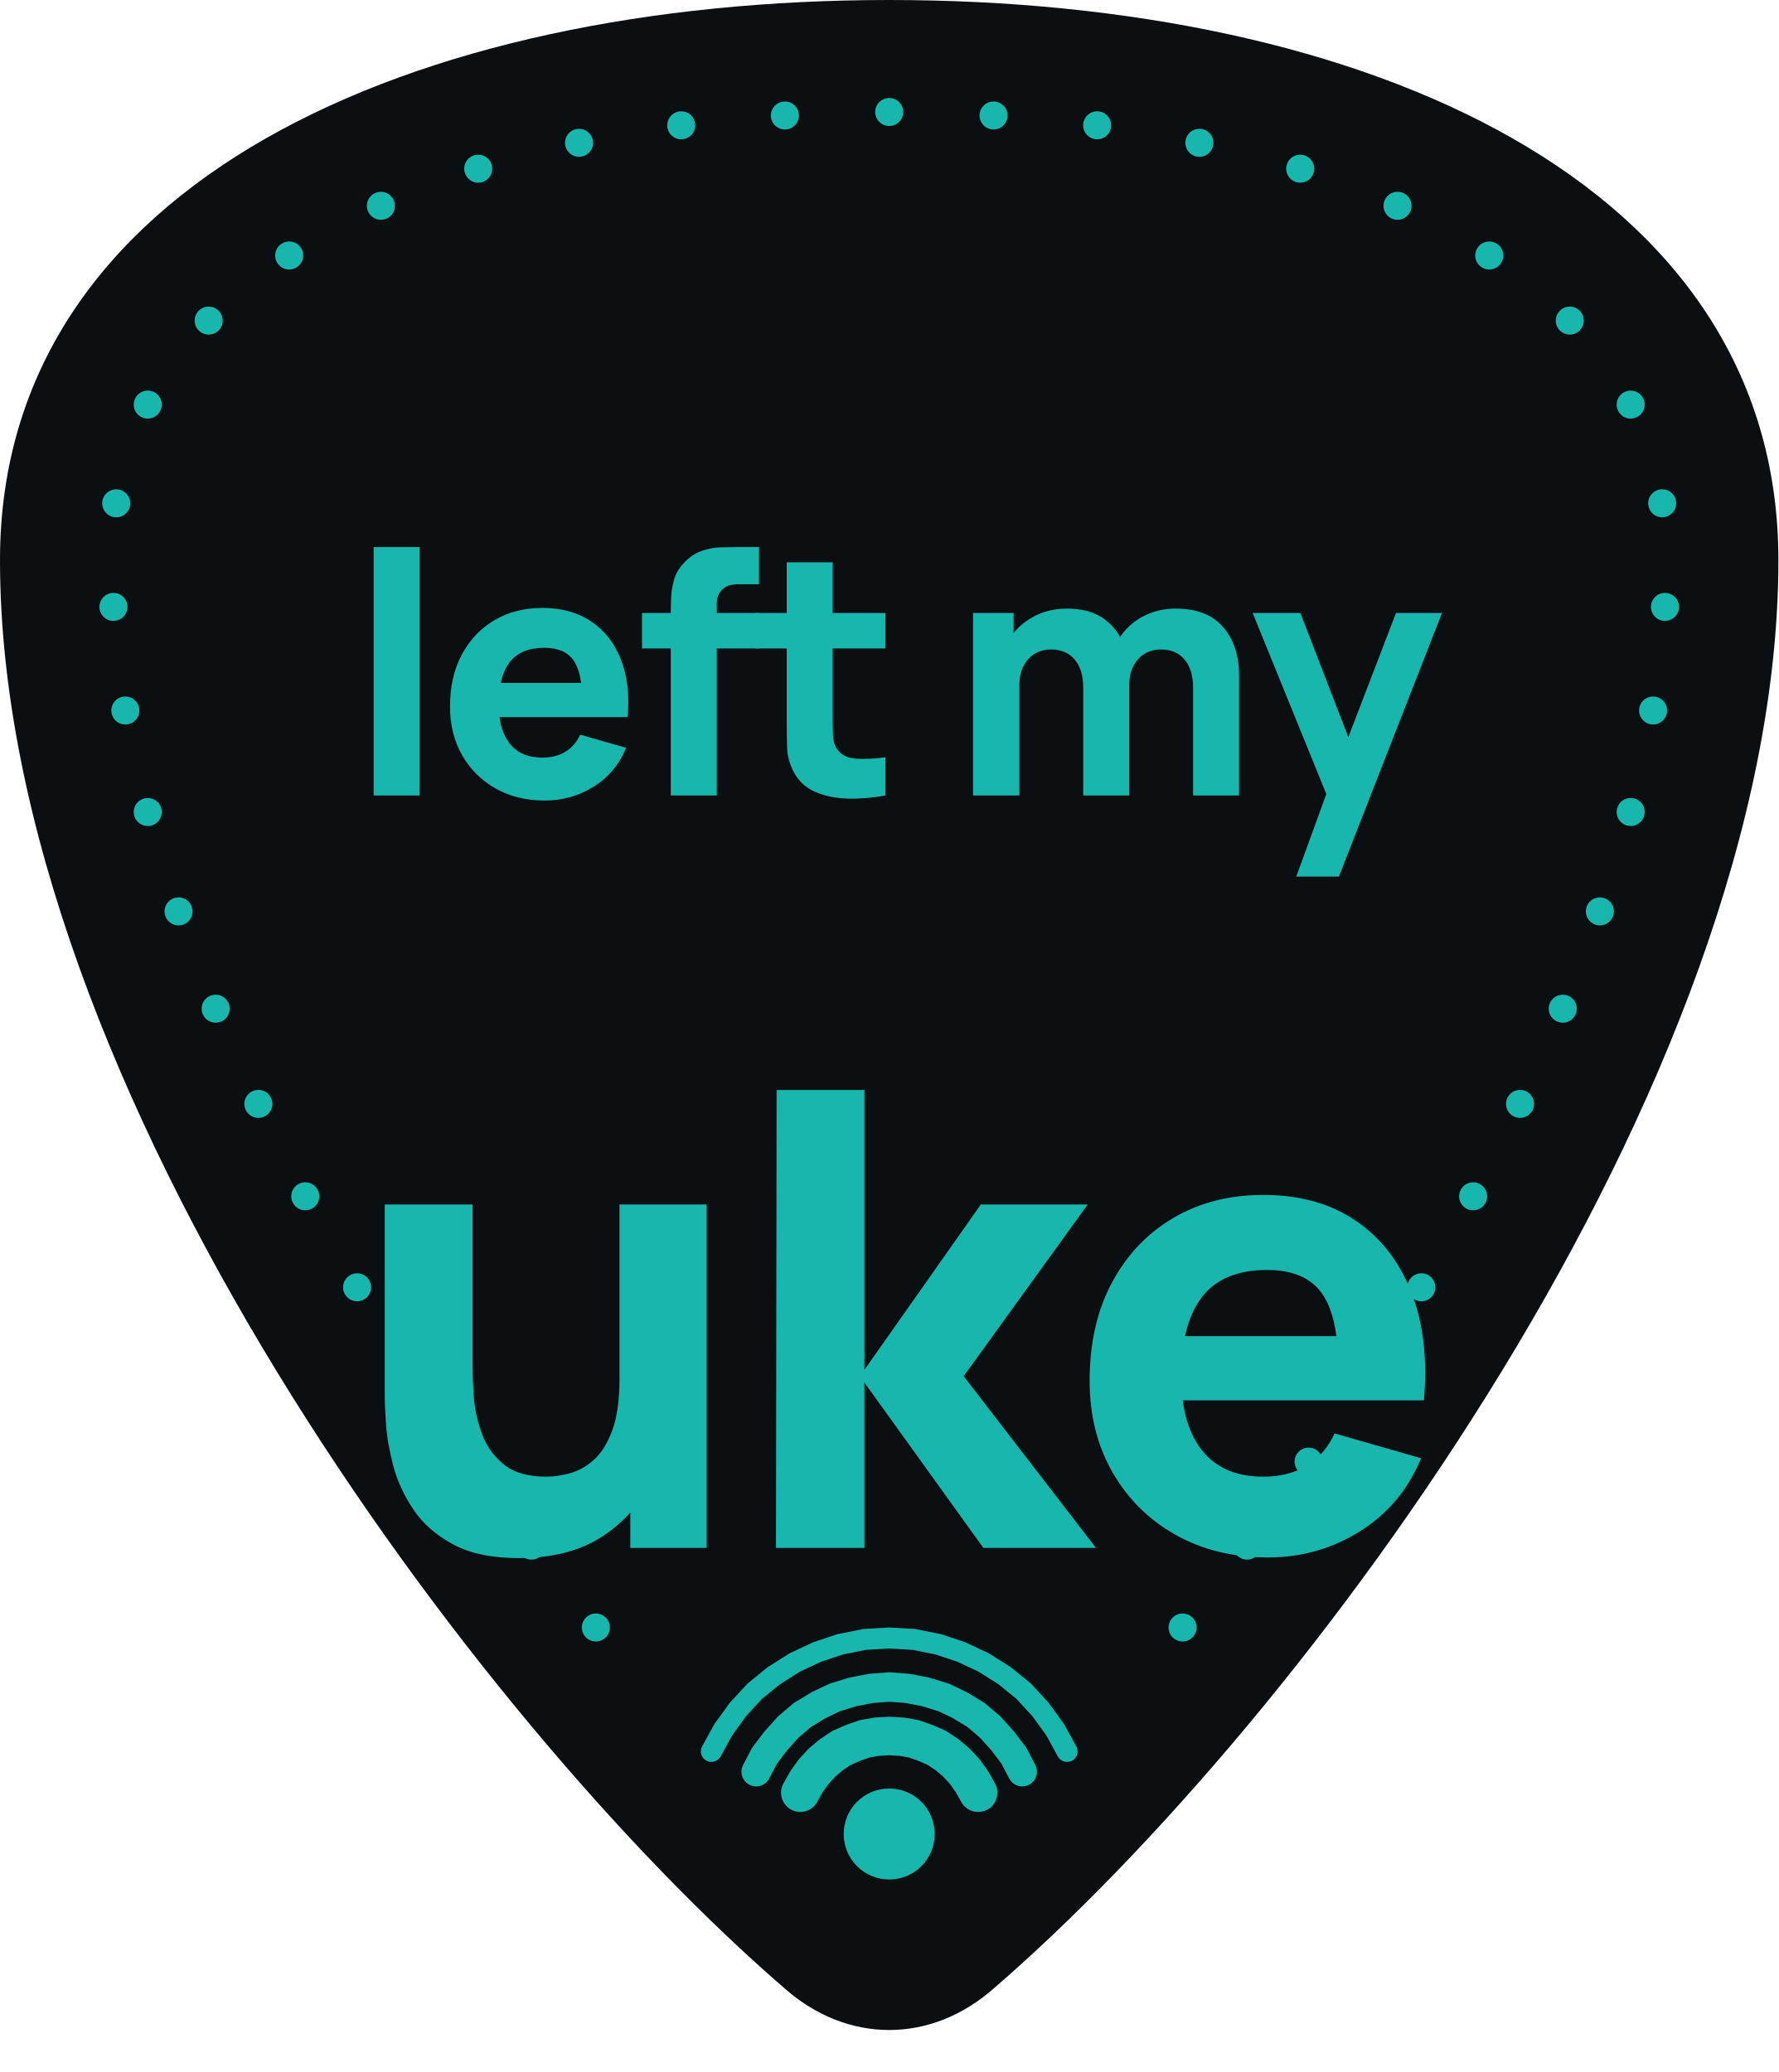
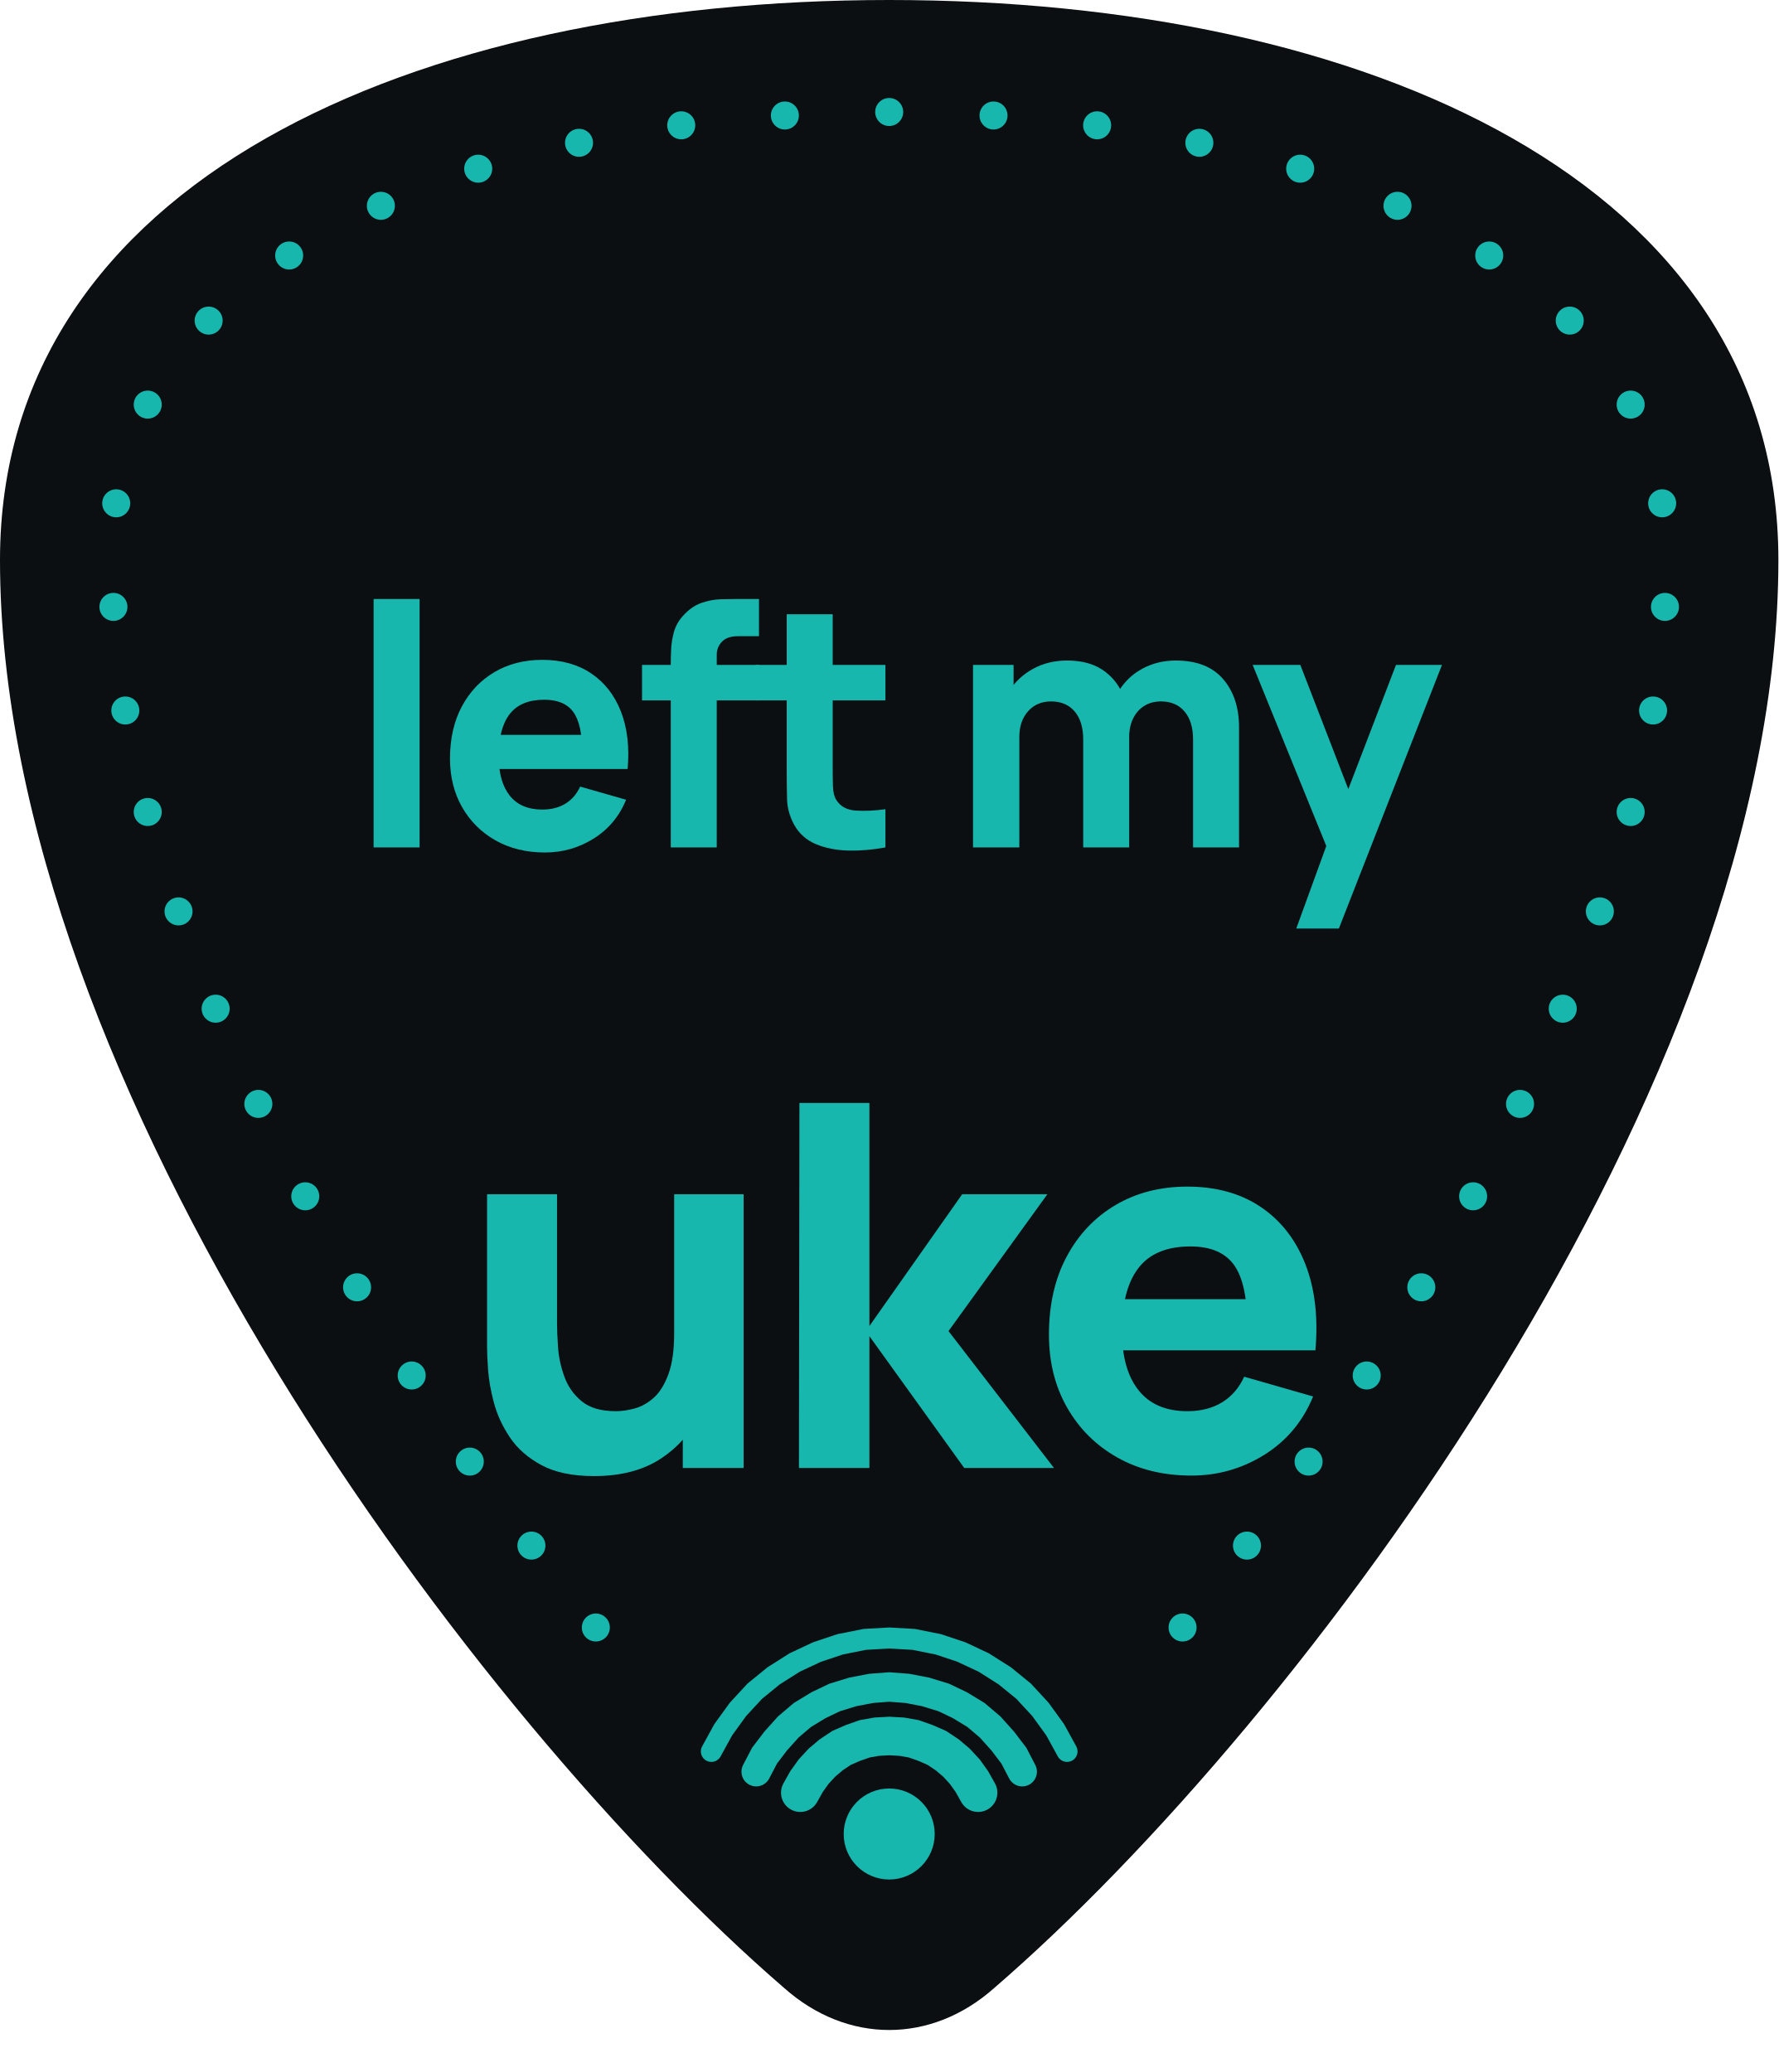
<svg xmlns="http://www.w3.org/2000/svg" viewBox="0 0 25.4 29.6" width="25.4mm" height="29.6mm">
  <defs>
    <clipPath id="pk">
      <path d="M 12.7 0.0 C 19.5 0.0 25.4 2.6 25.4 8.0 C 25.4 15.5 18.6 24.6 14.2 28.4 C 13.3 29.2 12.1 29.2 11.2 28.4 C 6.8 24.6 0.0 15.5 0.0 8.0 C 0.0 2.6 5.9 0.0 12.7 0.0 Z" />
    </clipPath>
  </defs>
  <path d="M 12.7 0.0 C 19.5 0.0 25.4 2.6 25.4 8.0 C 25.4 15.5 18.6 24.6 14.2 28.4 C 13.3 29.2 12.1 29.2 11.2 28.4 C 6.8 24.6 0.0 15.5 0.0 8.0 C 0.0 2.6 5.9 0.0 12.7 0.0 Z" fill="#0B0F12" />
  <g clip-path="url(#pk)">
    <circle cx="12.70" cy="1.60" r="0.2" fill="#17B7AE" />
    <circle cx="14.19" cy="1.65" r="0.2" fill="#17B7AE" />
    <circle cx="15.67" cy="1.79" r="0.2" fill="#17B7AE" />
    <circle cx="17.13" cy="2.04" r="0.2" fill="#17B7AE" />
    <circle cx="18.57" cy="2.41" r="0.2" fill="#17B7AE" />
    <circle cx="19.96" cy="2.94" r="0.2" fill="#17B7AE" />
    <circle cx="21.27" cy="3.65" r="0.2" fill="#17B7AE" />
    <circle cx="22.42" cy="4.58" r="0.2" fill="#17B7AE" />
    <circle cx="23.29" cy="5.78" r="0.2" fill="#17B7AE" />
    <circle cx="23.74" cy="7.19" r="0.2" fill="#17B7AE" />
    <circle cx="23.78" cy="8.67" r="0.2" fill="#17B7AE" />
    <circle cx="23.61" cy="10.15" r="0.2" fill="#17B7AE" />
    <circle cx="23.29" cy="11.60" r="0.2" fill="#17B7AE" />
    <circle cx="22.85" cy="13.02" r="0.2" fill="#17B7AE" />
    <circle cx="22.32" cy="14.41" r="0.2" fill="#17B7AE" />
    <circle cx="21.71" cy="15.77" r="0.2" fill="#17B7AE" />
    <circle cx="21.04" cy="17.09" r="0.2" fill="#17B7AE" />
    <circle cx="20.30" cy="18.39" r="0.2" fill="#17B7AE" />
    <circle cx="19.52" cy="19.65" r="0.2" fill="#17B7AE" />
    <circle cx="18.69" cy="20.88" r="0.2" fill="#17B7AE" />
    <circle cx="17.81" cy="22.08" r="0.2" fill="#17B7AE" />
    <circle cx="16.89" cy="23.25" r="0.2" fill="#17B7AE" />
    <circle cx="8.51" cy="23.25" r="0.2" fill="#17B7AE" />
    <circle cx="7.59" cy="22.08" r="0.2" fill="#17B7AE" />
    <circle cx="6.71" cy="20.88" r="0.2" fill="#17B7AE" />
    <circle cx="5.88" cy="19.65" r="0.2" fill="#17B7AE" />
    <circle cx="5.10" cy="18.39" r="0.2" fill="#17B7AE" />
    <circle cx="4.36" cy="17.09" r="0.2" fill="#17B7AE" />
    <circle cx="3.69" cy="15.77" r="0.2" fill="#17B7AE" />
    <circle cx="3.08" cy="14.41" r="0.2" fill="#17B7AE" />
    <circle cx="2.55" cy="13.02" r="0.2" fill="#17B7AE" />
    <circle cx="2.11" cy="11.60" r="0.2" fill="#17B7AE" />
    <circle cx="1.79" cy="10.15" r="0.2" fill="#17B7AE" />
    <circle cx="1.62" cy="8.67" r="0.2" fill="#17B7AE" />
    <circle cx="1.66" cy="7.19" r="0.2" fill="#17B7AE" />
    <circle cx="2.11" cy="5.78" r="0.2" fill="#17B7AE" />
    <circle cx="2.98" cy="4.58" r="0.2" fill="#17B7AE" />
    <circle cx="4.13" cy="3.65" r="0.2" fill="#17B7AE" />
    <circle cx="5.44" cy="2.94" r="0.2" fill="#17B7AE" />
    <circle cx="6.83" cy="2.41" r="0.2" fill="#17B7AE" />
    <circle cx="8.27" cy="2.04" r="0.2" fill="#17B7AE" />
    <circle cx="9.73" cy="1.79" r="0.2" fill="#17B7AE" />
    <circle cx="11.21" cy="1.65" r="0.2" fill="#17B7AE" />
    <path d="M11.43 25.61 L11.52 25.45 L11.62 25.31 L11.74 25.18 L11.87 25.07 L12.02 24.97 L12.18 24.90 L12.35 24.84 L12.52 24.81 L12.70 24.80 L12.88 24.81 L13.05 24.84 L13.22 24.90 L13.38 24.97 L13.53 25.07 L13.66 25.18 L13.78 25.31 L13.88 25.45 L13.97 25.61" fill="none" stroke="#17B7AE" stroke-width="0.55" stroke-linecap="round" />
    <path d="M10.80 25.31 L10.92 25.08 L11.08 24.87 L11.26 24.67 L11.46 24.50 L11.69 24.36 L11.92 24.25 L12.18 24.17 L12.44 24.12 L12.70 24.10 L12.96 24.12 L13.22 24.17 L13.48 24.25 L13.71 24.36 L13.94 24.50 L14.14 24.67 L14.32 24.87 L14.48 25.08 L14.60 25.31" fill="none" stroke="#17B7AE" stroke-width="0.42" stroke-linecap="round" />
    <path d="M10.16 25.02 L10.33 24.71 L10.54 24.42 L10.78 24.16 L11.05 23.94 L11.35 23.75 L11.67 23.60 L12.00 23.49 L12.35 23.42 L12.70 23.40 L13.05 23.42 L13.40 23.49 L13.73 23.60 L14.05 23.75 L14.35 23.94 L14.62 24.16 L14.86 24.42 L15.07 24.71 L15.24 25.02" fill="none" stroke="#17B7AE" stroke-width="0.3" stroke-linecap="round" />
    <circle cx="12.7" cy="26.2" r="0.65" fill="#17B7AE" />
-     <path transform="translate(4.950 11.364) scale(0.002414 -0.002414)" d="M160 0V1470H432V0Z" fill="#17B7AE" />
-     <path transform="translate(6.234 11.364) scale(0.002414 -0.002414)" d="M642 -30Q476 -30 349.5 41.5Q223 113 151.5 238.5Q80 364 80 526Q80 703 150.0 834.0Q220 965 343.0 1037.5Q466 1110 626 1110Q796 1110 915.0 1030.0Q1034 950 1091.0 805.0Q1148 660 1131 464H862V564Q862 729 809.5 801.5Q757 874 638 874Q499 874 433.5 789.5Q368 705 368 540Q368 389 433.5 306.5Q499 224 626 224Q706 224 763.0 259.0Q820 294 850 360L1122 282Q1061 134 929.5 52.0Q798 -30 642 -30ZM284 464V666H1000V464Z" fill="#17B7AE" />
-     <path transform="translate(9.025 11.364) scale(0.002414 -0.002414)" d="M230 0V1076Q230 1117 232.0 1169.0Q234 1221 248.5 1274.0Q263 1327 302 1370Q352 1426 410.5 1446.5Q469 1467 524.0 1468.5Q579 1470 618 1470H752V1250H628Q564 1250 533.0 1217.5Q502 1185 502 1140V0ZM60 870V1080H752V870Z" fill="#17B7AE" />
-     <path transform="translate(10.744 11.364) scale(0.002414 -0.002414)" d="M788 0Q676 -21 568.5 -18.5Q461 -16 376.5 19.5Q292 55 248 134Q208 208 206.0 284.5Q204 361 204 458V1380H476V474Q476 411 477.5 360.5Q479 310 498 280Q534 223 613.0 218.0Q692 213 788 226ZM20 870V1080H788V870Z" fill="#17B7AE" />
-     <path transform="translate(13.564 11.364) scale(0.002414 -0.002414)" d="M1440 0V638Q1440 745 1389.5 804.5Q1339 864 1250 864Q1193 864 1151.0 837.5Q1109 811 1085.5 763.5Q1062 716 1062 654L948 730Q948 841 1000.5 926.0Q1053 1011 1141.5 1058.5Q1230 1106 1338 1106Q1523 1106 1617.5 996.5Q1712 887 1712 710V0ZM138 0V1080H378V722H412V0ZM790 0V638Q790 745 739.5 804.5Q689 864 600 864Q515 864 463.5 805.5Q412 747 412 654L298 734Q298 840 351.0 924.0Q404 1008 493.5 1057.0Q583 1106 694 1106Q821 1106 902.5 1052.0Q984 998 1023.0 908.0Q1062 818 1062 710V0Z" fill="#17B7AE" />
-     <path transform="translate(17.843 11.364) scale(0.002414 -0.002414)" d="M278 -480 486 92 490 -76 20 1080H302L618 262H554L868 1080H1140L530 -480Z" fill="#17B7AE" />
-     <path transform="translate(4.950 22.113) scale(0.004543 -0.004543)" d="M542 -32Q415 -32 335.0 11.0Q255 54 210.5 120.0Q166 186 147.0 257.5Q128 329 124.0 388.0Q120 447 120 474V1080H396V570Q396 533 400.0 475.5Q404 418 425.0 360.0Q446 302 493.5 263.0Q541 224 628 224Q663 224 703.0 235.0Q743 246 778.0 277.5Q813 309 835.5 370.5Q858 432 858 532L1014 458Q1014 330 962.0 218.0Q910 106 805.5 37.0Q701 -32 542 -32ZM892 0V358H858V1080H1132V0Z" fill="#17B7AE" />
-     <path transform="translate(10.456 22.113) scale(0.004543 -0.004543)" d="M138 0 140 1440H416V560L782 1080H1118L728 540L1144 0H790L416 520V0Z" fill="#17B7AE" />
-     <path transform="translate(15.199 22.113) scale(0.004543 -0.004543)" d="M642 -30Q476 -30 349.5 41.5Q223 113 151.5 238.5Q80 364 80 526Q80 703 150.0 834.0Q220 965 343.0 1037.5Q466 1110 626 1110Q796 1110 915.0 1030.0Q1034 950 1091.0 805.0Q1148 660 1131 464H862V564Q862 729 809.5 801.5Q757 874 638 874Q499 874 433.5 789.5Q368 705 368 540Q368 389 433.5 306.5Q499 224 626 224Q706 224 763.0 259.0Q820 294 850 360L1122 282Q1061 134 929.5 52.0Q798 -30 642 -30ZM284 464V666H1000V464Z" fill="#17B7AE" />
+     <path transform="translate(4.950 12.106) scale(0.002414 -0.002414)" d="M160 0V1470H432V0Z" fill="#17B7AE" />
+     <path transform="translate(6.234 12.106) scale(0.002414 -0.002414)" d="M642 -30Q476 -30 349.5 41.5Q223 113 151.5 238.5Q80 364 80 526Q80 703 150.0 834.0Q220 965 343.0 1037.5Q466 1110 626 1110Q796 1110 915.0 1030.0Q1034 950 1091.0 805.0Q1148 660 1131 464H862V564Q862 729 809.5 801.5Q757 874 638 874Q499 874 433.5 789.5Q368 705 368 540Q368 389 433.5 306.5Q499 224 626 224Q706 224 763.0 259.0Q820 294 850 360L1122 282Q1061 134 929.5 52.0Q798 -30 642 -30ZM284 464V666H1000V464Z" fill="#17B7AE" />
+     <path transform="translate(9.025 12.106) scale(0.002414 -0.002414)" d="M230 0V1076Q230 1117 232.0 1169.0Q234 1221 248.5 1274.0Q263 1327 302 1370Q352 1426 410.5 1446.5Q469 1467 524.0 1468.5Q579 1470 618 1470H752V1250H628Q564 1250 533.0 1217.5Q502 1185 502 1140V0ZM60 870V1080H752V870Z" fill="#17B7AE" />
+     <path transform="translate(10.744 12.106) scale(0.002414 -0.002414)" d="M788 0Q676 -21 568.5 -18.5Q461 -16 376.5 19.5Q292 55 248 134Q208 208 206.0 284.5Q204 361 204 458V1380H476V474Q476 411 477.5 360.5Q479 310 498 280Q534 223 613.0 218.0Q692 213 788 226ZM20 870V1080H788V870Z" fill="#17B7AE" />
+     <path transform="translate(13.564 12.106) scale(0.002414 -0.002414)" d="M1440 0V638Q1440 745 1389.5 804.5Q1339 864 1250 864Q1193 864 1151.0 837.5Q1109 811 1085.5 763.5Q1062 716 1062 654L948 730Q948 841 1000.5 926.0Q1053 1011 1141.5 1058.5Q1230 1106 1338 1106Q1523 1106 1617.5 996.5Q1712 887 1712 710V0ZM138 0V1080H378V722H412V0ZM790 0V638Q790 745 739.5 804.5Q689 864 600 864Q515 864 463.5 805.5Q412 747 412 654L298 734Q298 840 351.0 924.0Q404 1008 493.5 1057.0Q583 1106 694 1106Q821 1106 902.5 1052.0Q984 998 1023.0 908.0Q1062 818 1062 710V0Z" fill="#17B7AE" />
+     <path transform="translate(17.843 12.106) scale(0.002414 -0.002414)" d="M278 -480 486 92 490 -76 20 1080H302L618 262H554L868 1080H1140L530 -480Z" fill="#17B7AE" />
+     <path transform="translate(6.522 20.971) scale(0.003621 -0.003621)" d="M542 -32Q415 -32 335.0 11.0Q255 54 210.5 120.0Q166 186 147.0 257.5Q128 329 124.0 388.0Q120 447 120 474V1080H396V570Q396 533 400.0 475.5Q404 418 425.0 360.0Q446 302 493.5 263.0Q541 224 628 224Q663 224 703.0 235.0Q743 246 778.0 277.5Q813 309 835.5 370.5Q858 432 858 532L1014 458Q1014 330 962.0 218.0Q910 106 805.5 37.0Q701 -32 542 -32ZM892 0V358H858V1080H1132V0Z" fill="#17B7AE" />
+     <path transform="translate(10.911 20.971) scale(0.003621 -0.003621)" d="M138 0 140 1440H416V560L782 1080H1118L728 540L1144 0H790L416 520V0Z" fill="#17B7AE" />
+     <path transform="translate(14.692 20.971) scale(0.003621 -0.003621)" d="M642 -30Q476 -30 349.5 41.5Q223 113 151.5 238.5Q80 364 80 526Q80 703 150.0 834.0Q220 965 343.0 1037.5Q466 1110 626 1110Q796 1110 915.0 1030.0Q1034 950 1091.0 805.0Q1148 660 1131 464H862V564Q862 729 809.5 801.5Q757 874 638 874Q499 874 433.5 789.5Q368 705 368 540Q368 389 433.5 306.5Q499 224 626 224Q706 224 763.0 259.0Q820 294 850 360L1122 282Q1061 134 929.5 52.0Q798 -30 642 -30ZM284 464V666H1000V464Z" fill="#17B7AE" />
  </g>
</svg>
